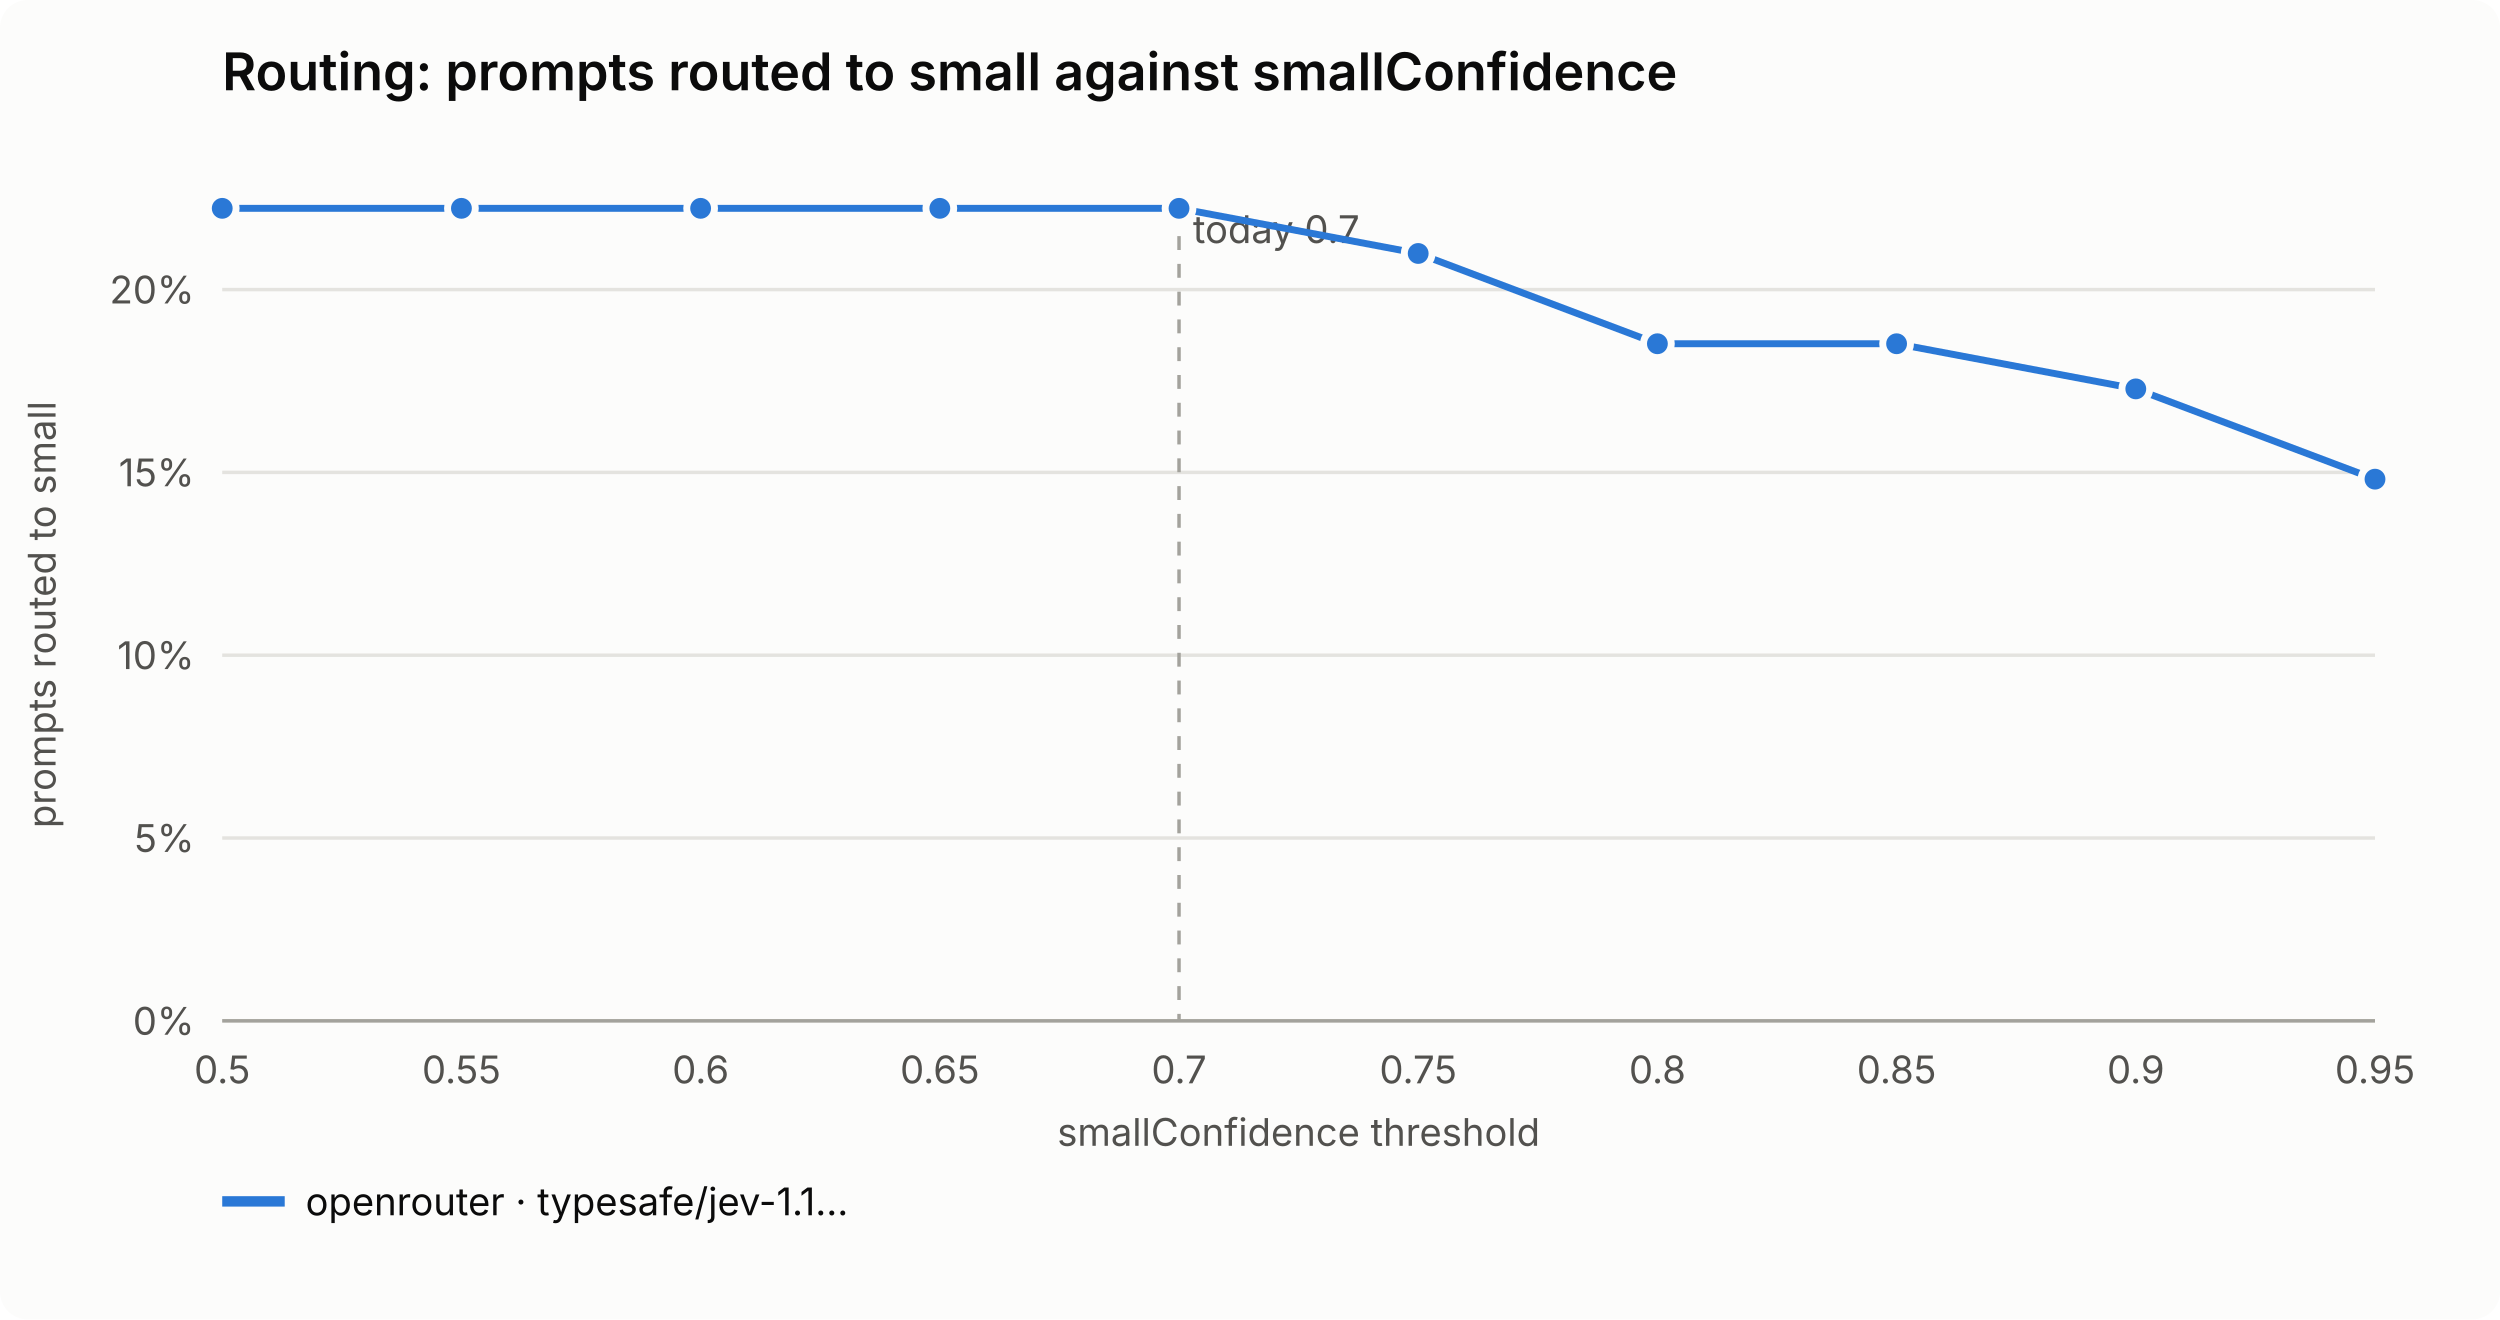
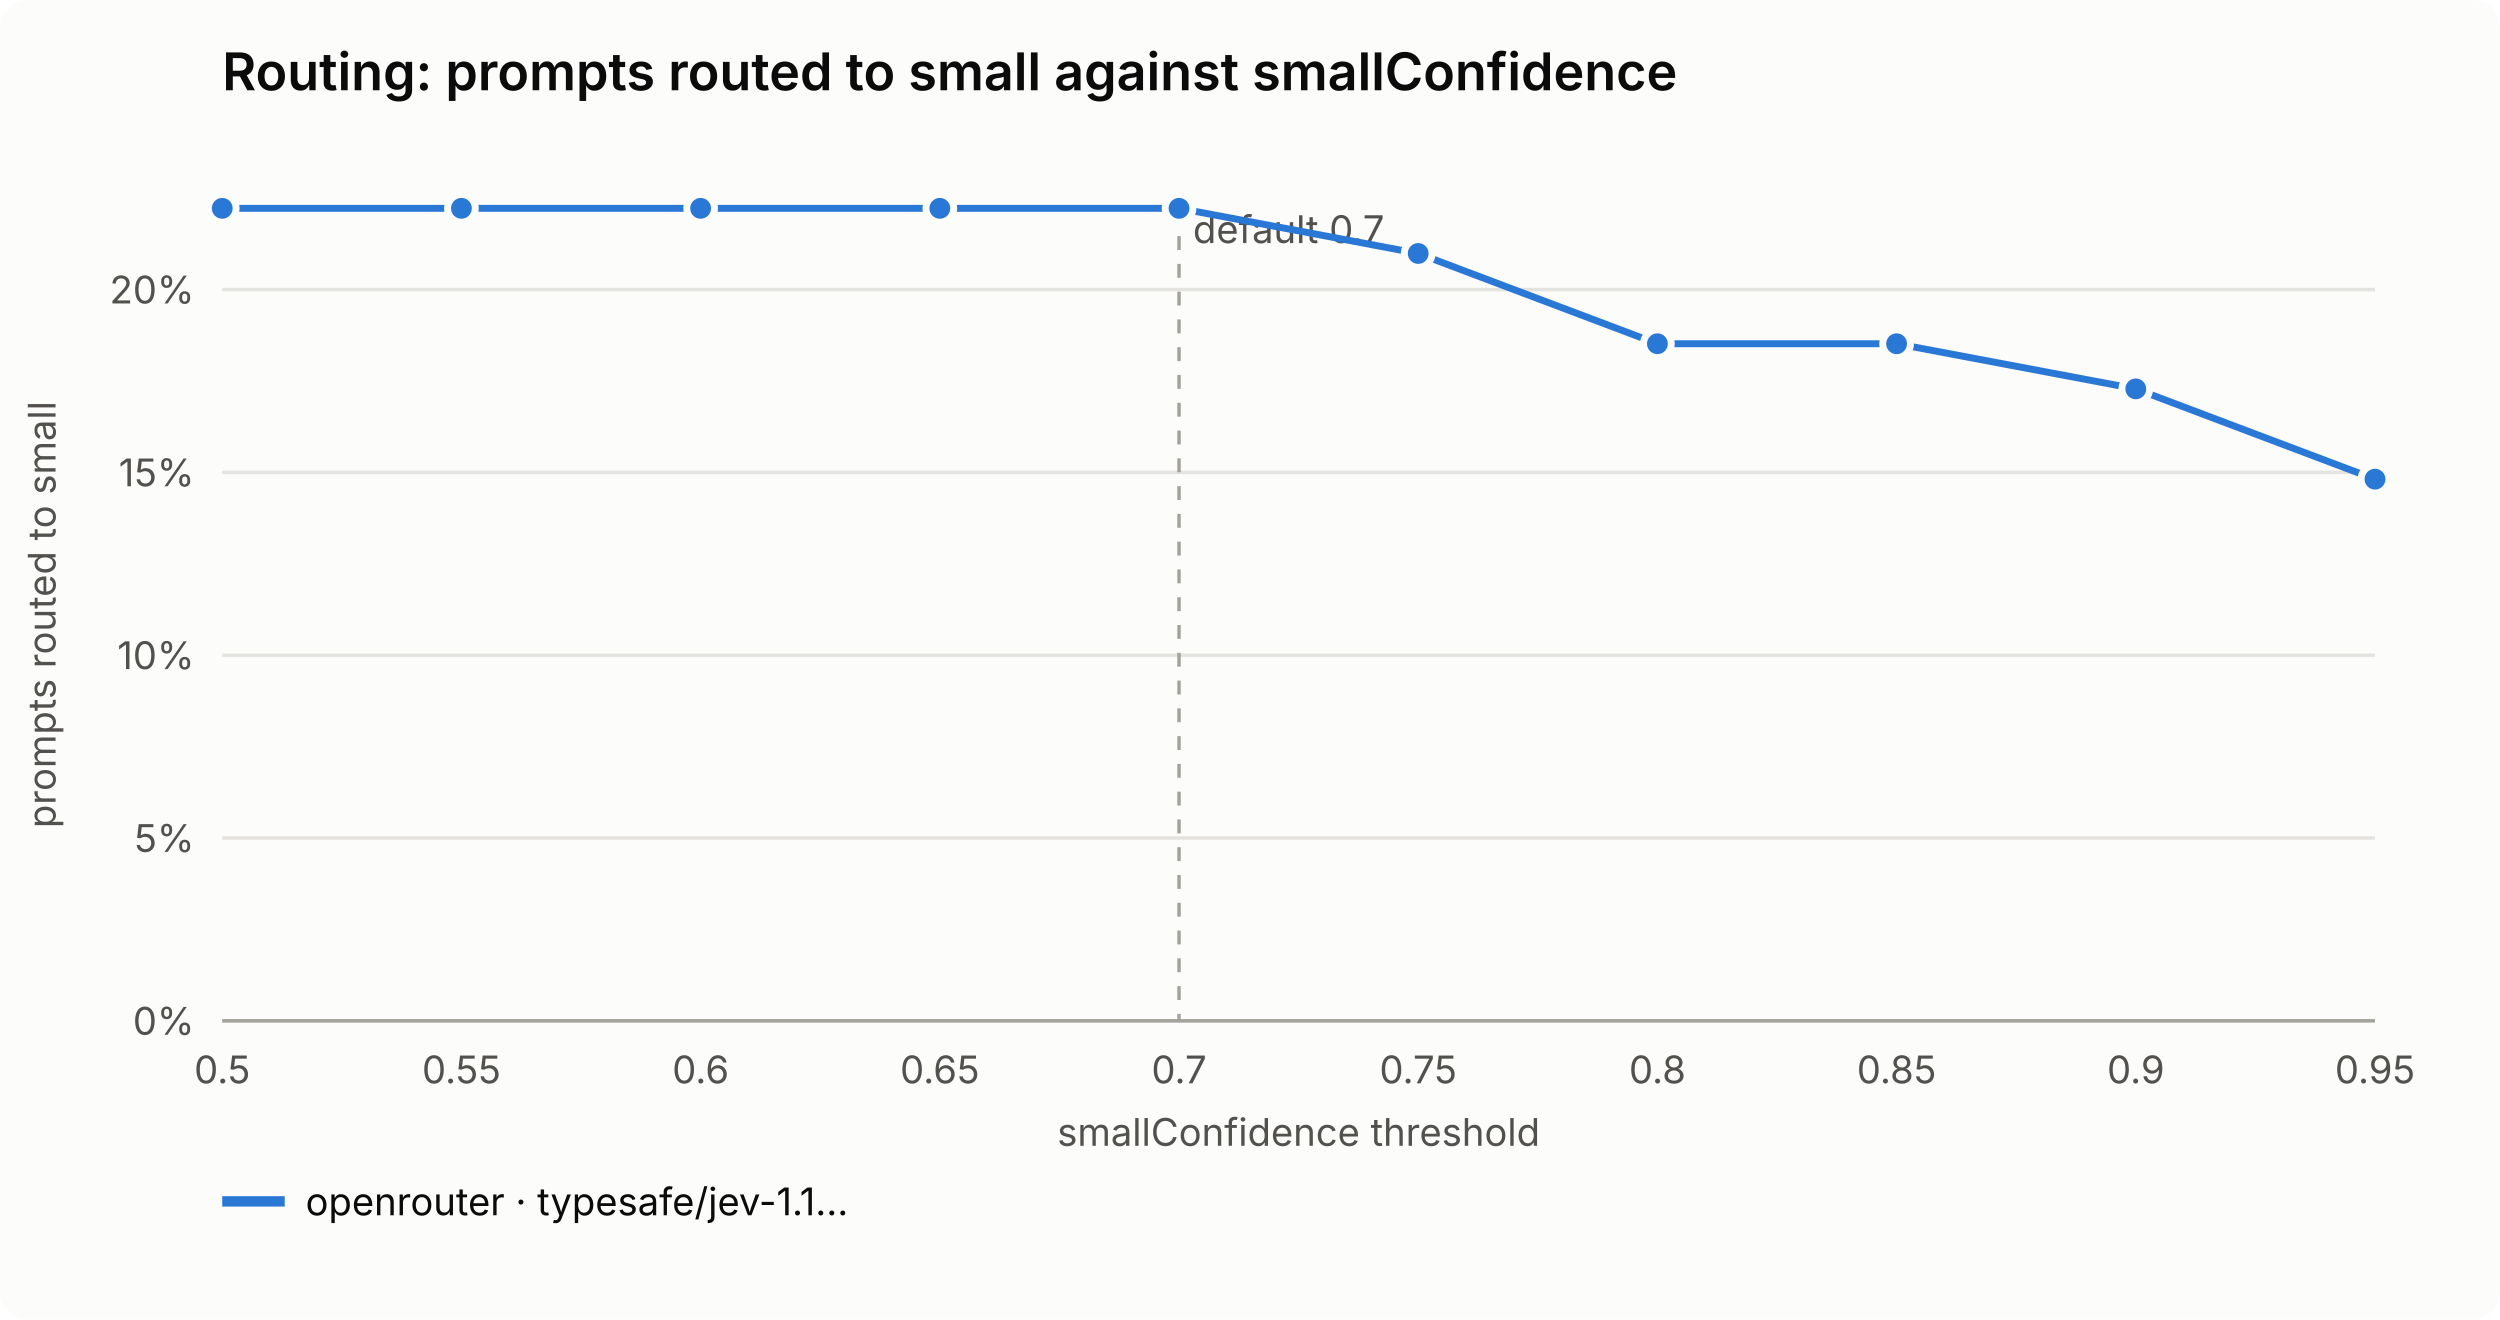
<svg xmlns="http://www.w3.org/2000/svg" viewBox="0 0 720 380" width="720" height="380" role="img" aria-label="Routing: prompts routed to small against smallConfidence">
  <style>
text{font-family:system-ui,-apple-system,"Segoe UI",sans-serif}
.t{font-size:15px;font-weight:600}.st{font-size:12px}.ax{font-size:11px}.lab{font-size:11px}
.g,.a,.guide{stroke-width:1}.guide{stroke-dasharray:4 4}.fake{font-size:13px;font-weight:700}
.bg{fill:#fcfcfb}.dot{stroke:#fcfcfb}text{fill:#0b0b0b}.st,.ax{fill:#52514e}.g{stroke:#e4e3df}.a,.guide{stroke:#a3a29c}.l1{stroke:#2a78d6}.d1{fill:#2a78d6}.fake{fill:#c43534}
@media (prefers-color-scheme: dark){.bg{fill:#1a1a19}.dot{stroke:#1a1a19}text{fill:#f0efec}.st,.ax{fill:#c3c2b7}.g{stroke:#353532}.a,.guide{stroke:#6b6a64}.l1{stroke:#3987e5}.d1{fill:#3987e5}.fake{fill:#e66767}}
</style>
  <rect width="720" height="380" rx="8" class="bg" />
  <text class="t" x="64" y="26">Routing: prompts routed to small against smallConfidence</text>
  <line class="g" x1="64" x2="684" y1="294" y2="294" />
  <text class="ax" x="56" y="298" text-anchor="end">0%</text>
  <line class="g" x1="64" x2="684" y1="241.35" y2="241.35" />
  <text class="ax" x="56" y="245.35" text-anchor="end">5%</text>
  <line class="g" x1="64" x2="684" y1="188.7" y2="188.7" />
  <text class="ax" x="56" y="192.7" text-anchor="end">10%</text>
  <line class="g" x1="64" x2="684" y1="136.05" y2="136.05" />
  <text class="ax" x="56" y="140.05" text-anchor="end">15%</text>
  <line class="g" x1="64" x2="684" y1="83.4" y2="83.4" />
  <text class="ax" x="56" y="87.4" text-anchor="end">20%</text>
  <text class="ax" x="64" y="312" text-anchor="middle">0.5</text>
  <text class="ax" x="132.89" y="312" text-anchor="middle">0.55</text>
  <text class="ax" x="201.78" y="312" text-anchor="middle">0.6</text>
  <text class="ax" x="270.67" y="312" text-anchor="middle">0.65</text>
  <text class="ax" x="339.56" y="312" text-anchor="middle">0.7</text>
  <text class="ax" x="408.44" y="312" text-anchor="middle">0.75</text>
  <text class="ax" x="477.33" y="312" text-anchor="middle">0.8</text>
  <text class="ax" x="546.22" y="312" text-anchor="middle">0.85</text>
  <text class="ax" x="615.11" y="312" text-anchor="middle">0.9</text>
  <text class="ax" x="684" y="312" text-anchor="middle">0.95</text>
  <line class="a" x1="64" x2="684" y1="294" y2="294" />
  <text class="ax" x="374" y="330" text-anchor="middle">smallConfidence threshold</text>
  <text class="ax" transform="translate(16 177) rotate(-90)" text-anchor="middle">prompts routed to small</text>
  <line class="guide" x1="339.56" x2="339.56" y1="60" y2="294" />
-   <text class="ax" x="343.56" y="70">today 0.7</text>
+   <text class="ax" x="343.56" y="70">default 0.7</text>
  <polyline class="l1" fill="none" stroke-width="2" stroke-linejoin="round" points="64,60 132.89,60 201.78,60 270.67,60 339.56,60 408.44,73 477.33,99 546.22,99 615.11,112 684,138" />
  <circle class="d1 dot" cx="64" cy="60" r="4" stroke-width="2" />
  <circle class="d1 dot" cx="132.89" cy="60" r="4" stroke-width="2" />
  <circle class="d1 dot" cx="201.78" cy="60" r="4" stroke-width="2" />
  <circle class="d1 dot" cx="270.67" cy="60" r="4" stroke-width="2" />
  <circle class="d1 dot" cx="339.56" cy="60" r="4" stroke-width="2" />
  <circle class="d1 dot" cx="408.44" cy="73" r="4" stroke-width="2" />
  <circle class="d1 dot" cx="477.33" cy="99" r="4" stroke-width="2" />
  <circle class="d1 dot" cx="546.22" cy="99" r="4" stroke-width="2" />
  <circle class="d1 dot" cx="615.11" cy="112" r="4" stroke-width="2" />
  <circle class="d1 dot" cx="684" cy="138" r="4" stroke-width="2" />
  <line x1="64" x2="82" y1="346" y2="346" class="l1" stroke-width="3" />
  <text class="lab" x="88" y="350">openrouter · typesafe/jev-1.1…</text>
</svg>
